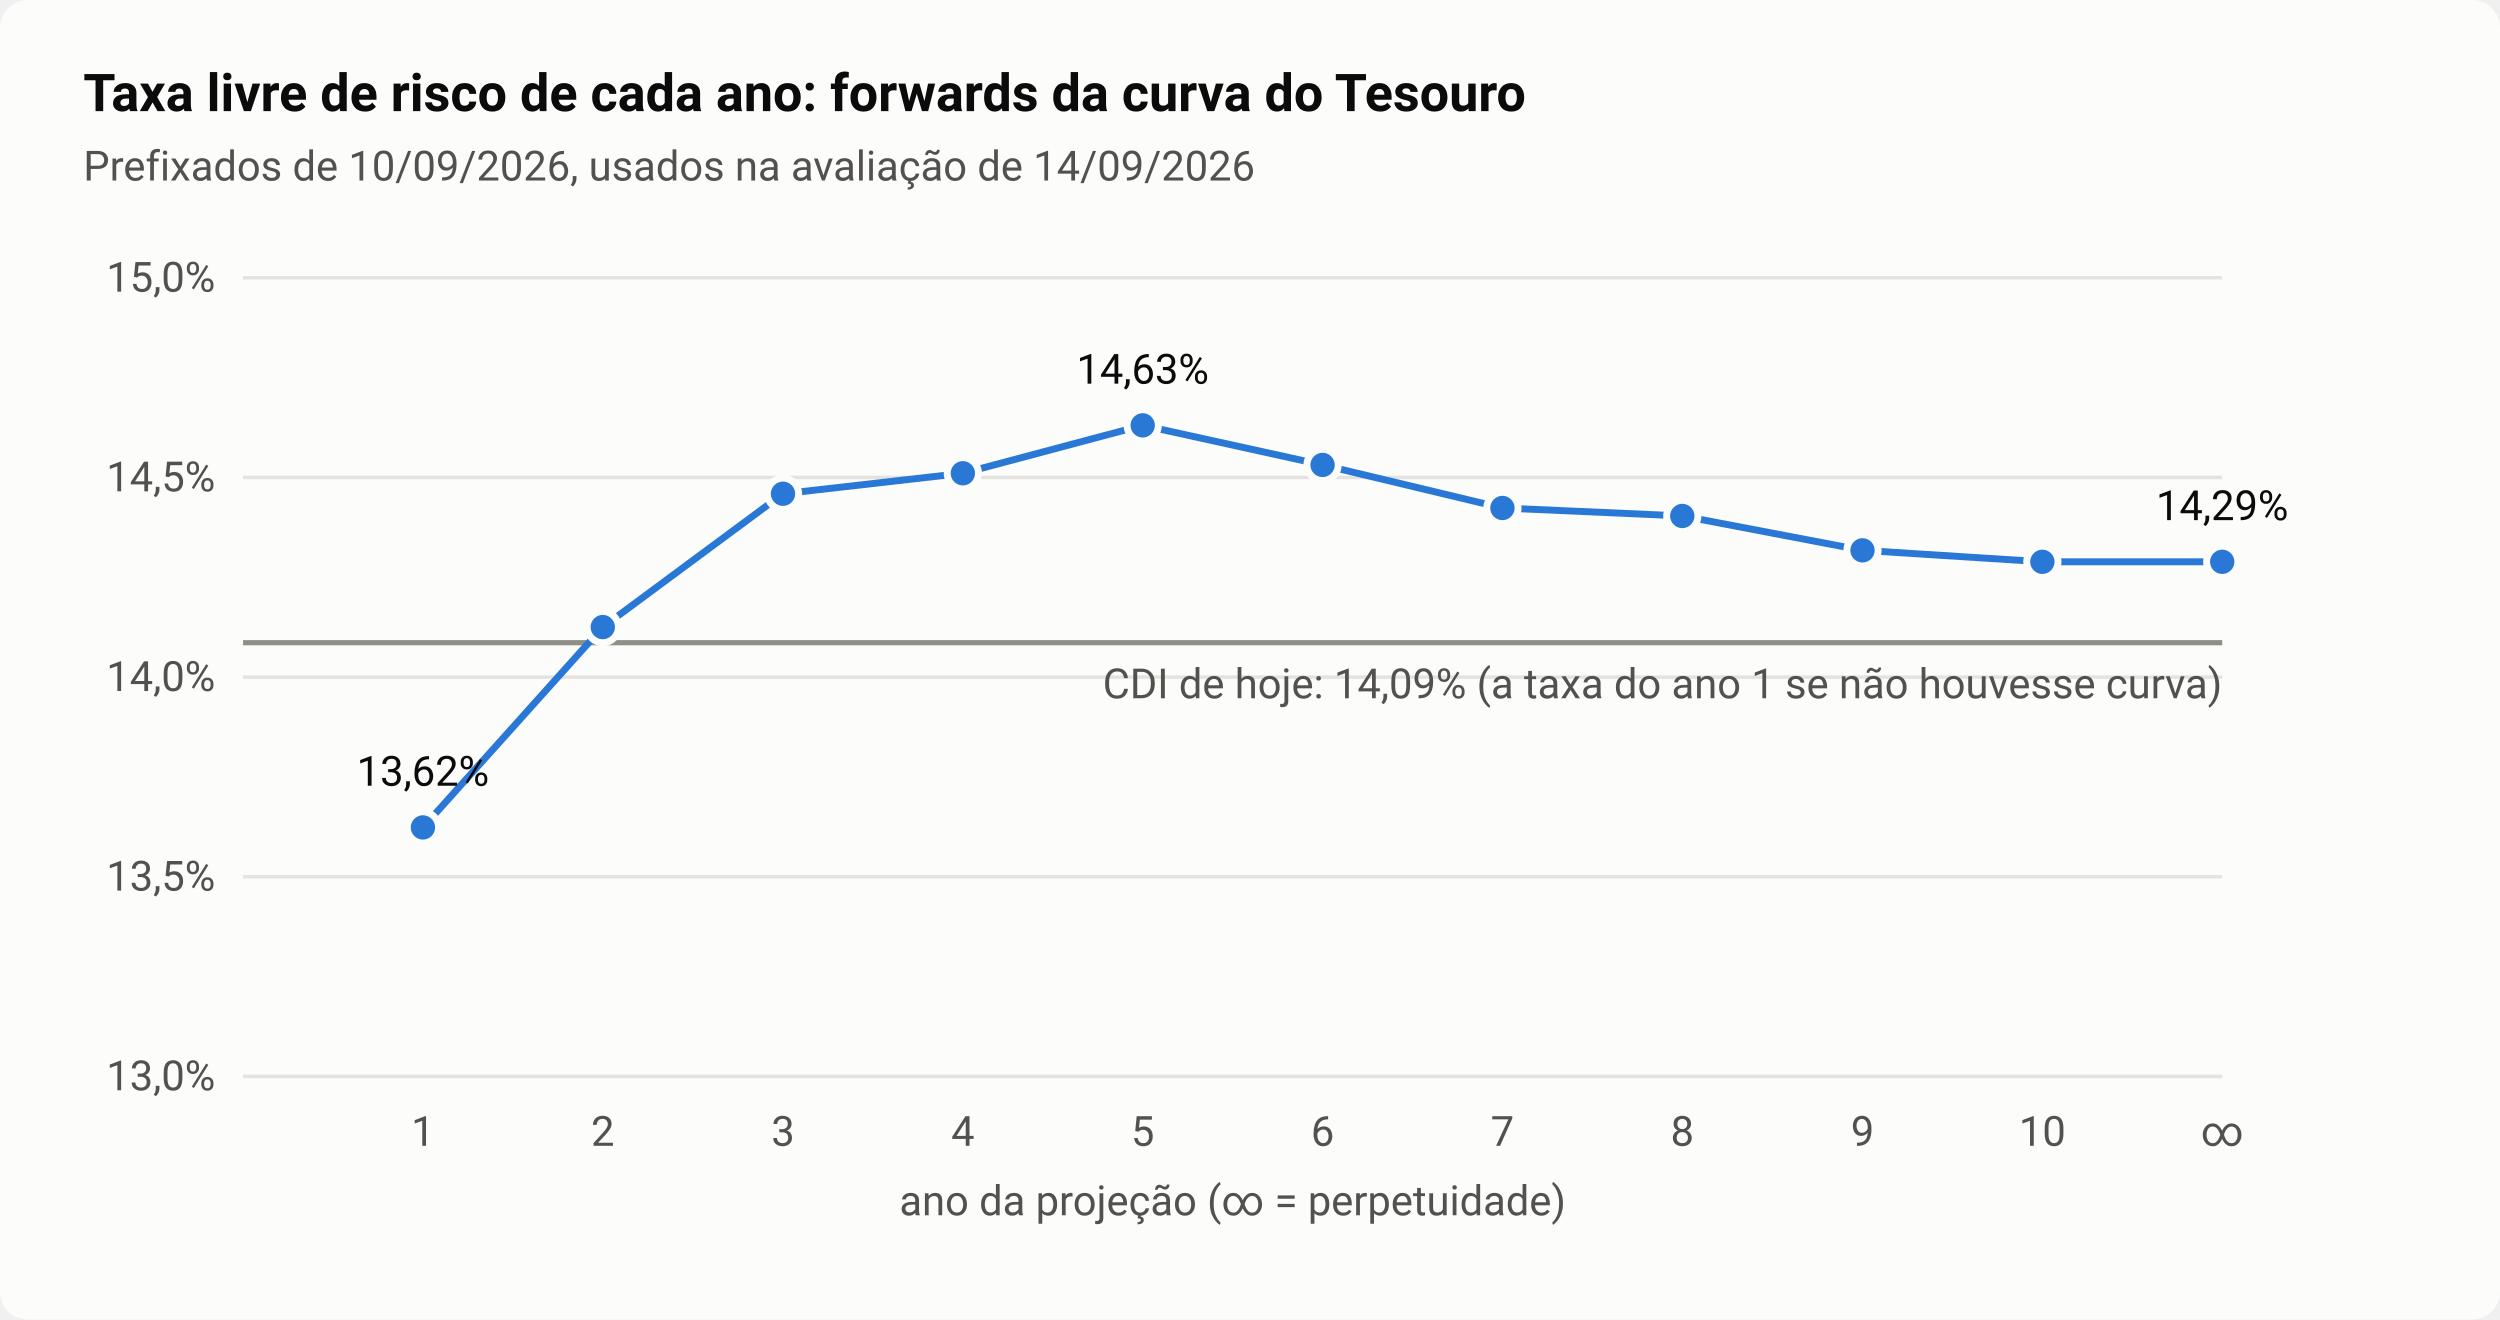
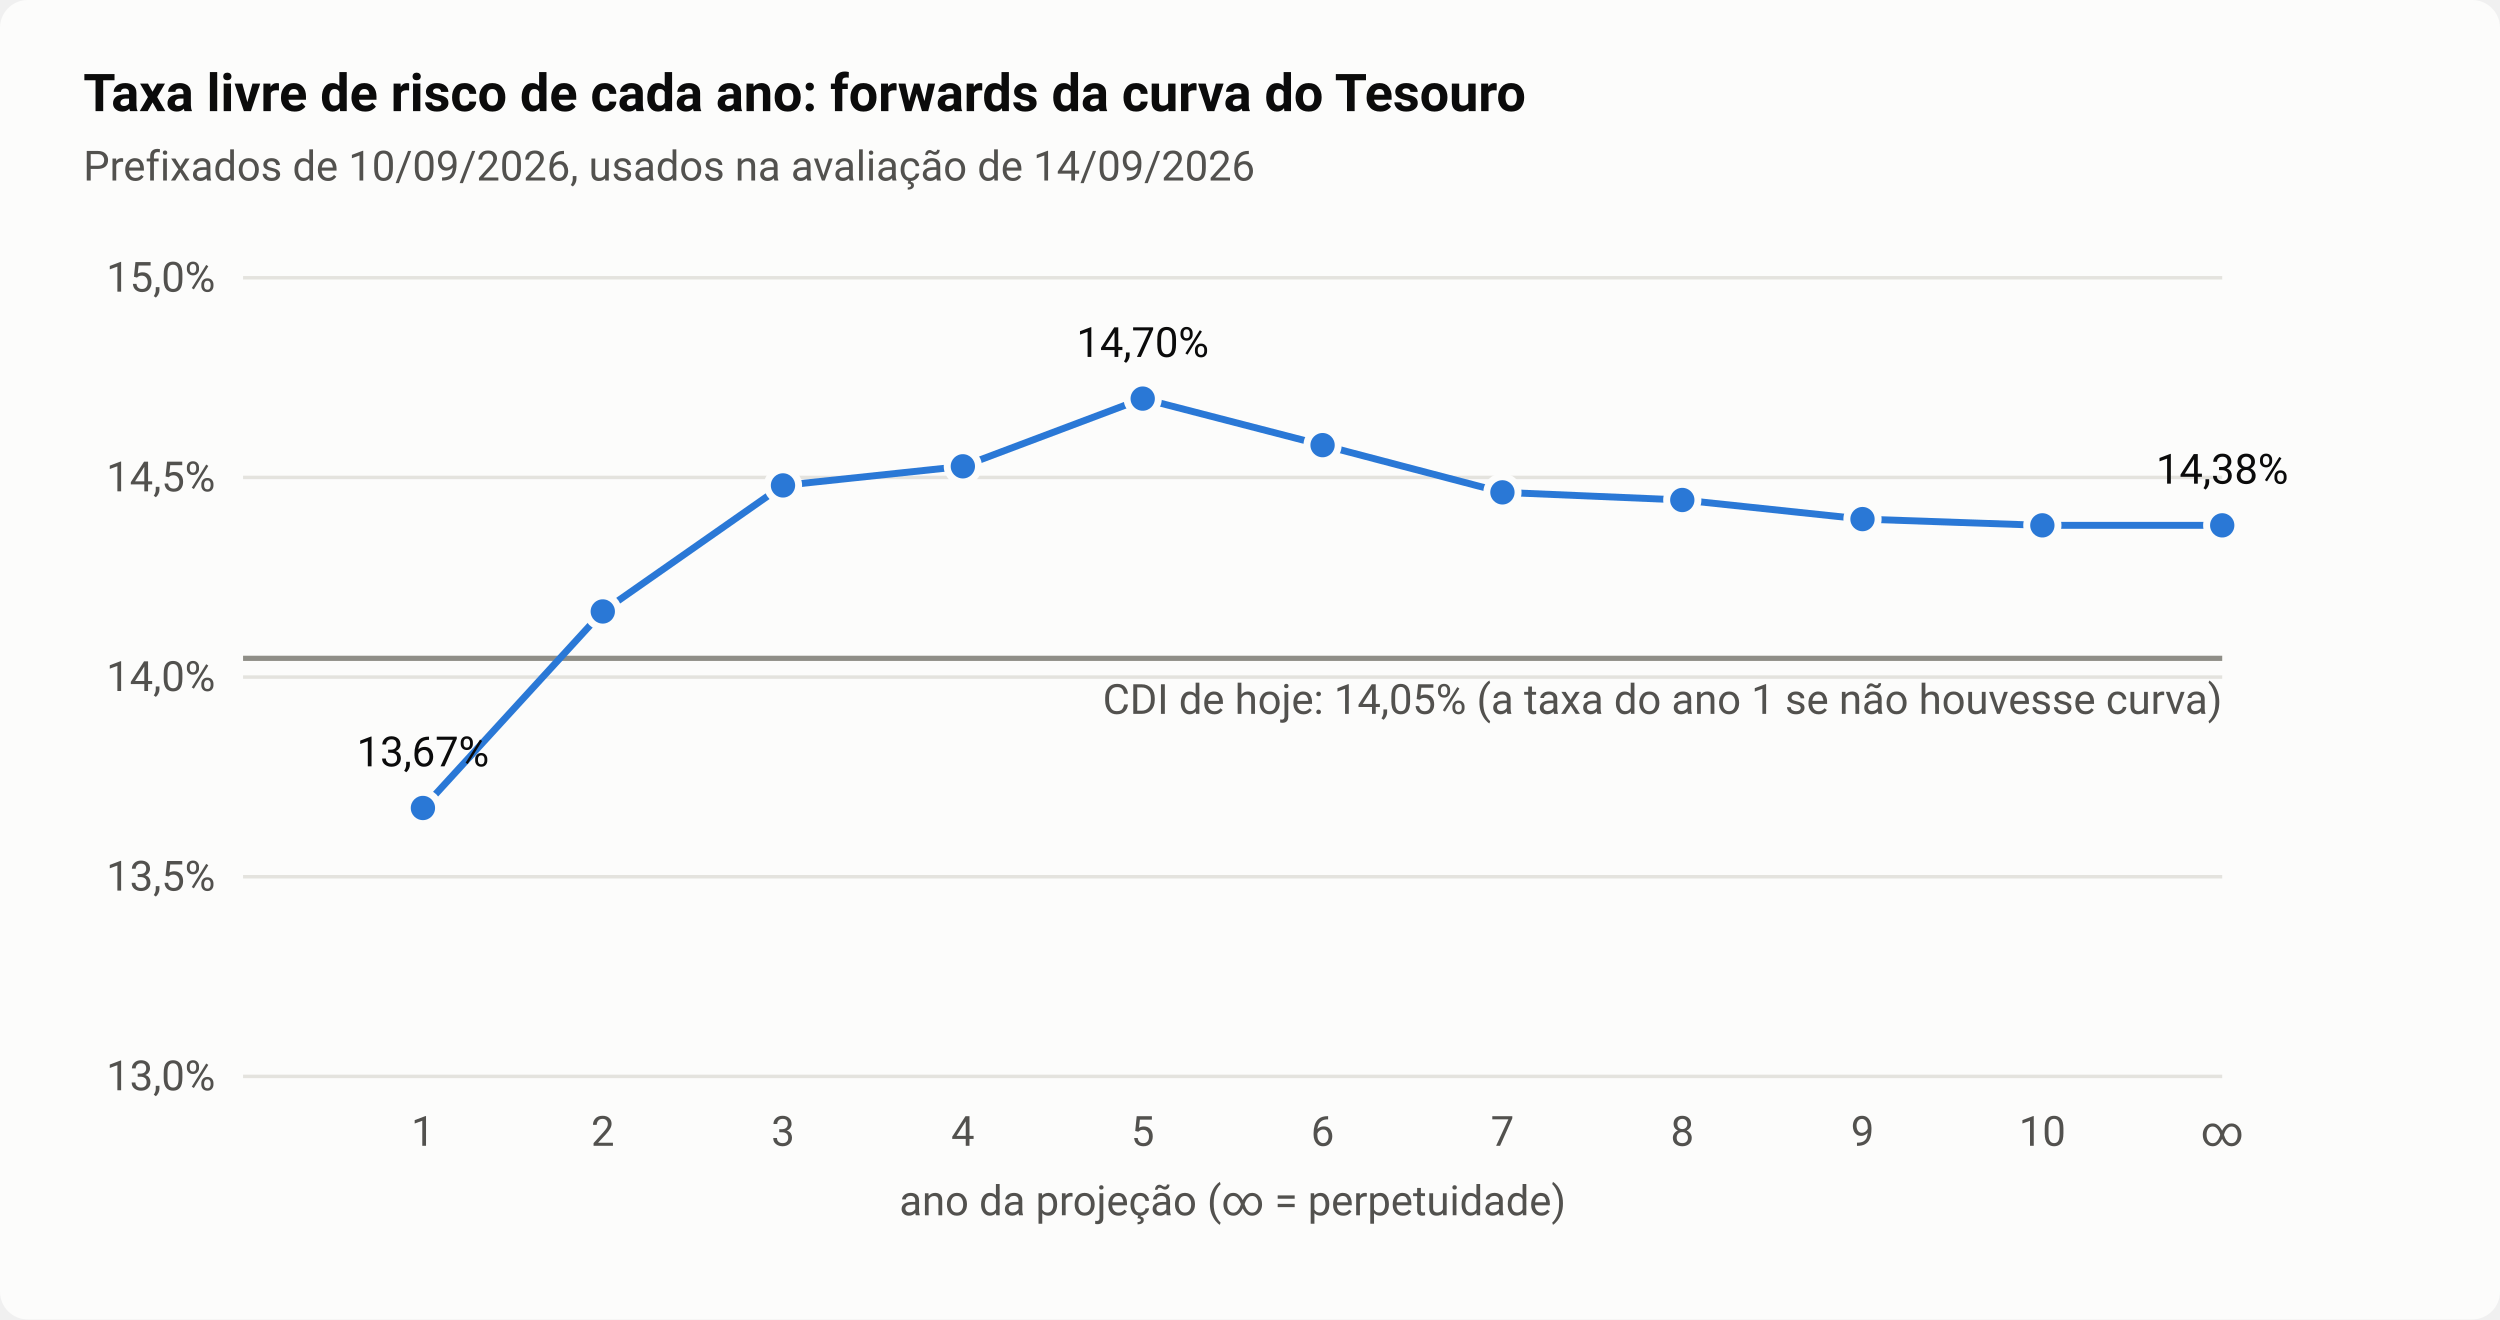
<svg xmlns="http://www.w3.org/2000/svg" viewBox="0 0 720 380" width="720" height="380" role="img" aria-labelledby="t d">
  <style>
  .fundo{fill:#fcfcfb}
  .t1{fill:#0b0b0b;font:600 15px system-ui,-apple-system,'Segoe UI',Roboto,sans-serif}
  .t2{fill:#52514e;font:12px system-ui,-apple-system,'Segoe UI',Roboto,sans-serif}
  .t3{fill:#0b0b0b;font:12px system-ui,-apple-system,'Segoe UI',Roboto,sans-serif}
  .tb{fill:#0b0b0b;font:600 12px system-ui,-apple-system,'Segoe UI',Roboto,sans-serif}
  .grade{stroke:#e4e3de;stroke-width:1}
  .eixo{stroke:#b9b8b1;stroke-width:1}
  .s1{stroke:#2a78d6;fill:#2a78d6}
  .s2{stroke:#eb6834;fill:#eb6834}
  .s3{stroke:#1baf7a;fill:#1baf7a}
  .neutro{stroke:#8f8e87;fill:#8f8e87}
  .caixa{fill:#f3f2ee;stroke:#c9c8c1;stroke-width:1}
  .caixa2{fill:#e7f0fb;stroke:#2a78d6;stroke-width:1.5}
  .caixa3{fill:#fdeee7;stroke:#eb6834;stroke-width:1.5}
  .caixa4{fill:#f3f2ee;stroke:#8f8e87;stroke-width:1;stroke-dasharray:0}
  .seta{stroke:#52514e;stroke-width:1.5;fill:none}
  .anel{stroke:#fcfcfb;stroke-width:2}
  @media (prefers-color-scheme: dark){
    .fundo{fill:#1a1a19}
    .t1,.t3,.tb{fill:#ffffff}
    .t2{fill:#c3c2b7}
    .grade{stroke:#33332f}
    .eixo{stroke:#5a5953}
    .s1{stroke:#3987e5;fill:#3987e5}
    .s2{stroke:#d95926;fill:#d95926}
    .s3{stroke:#199e70;fill:#199e70}
    .caixa{fill:#262624;stroke:#4a4944}
    .caixa2{fill:#16283f;stroke:#3987e5}
    .caixa3{fill:#3a2016;stroke:#d95926}
    .caixa4{fill:#262624;stroke:#6d6c66}
    .seta{stroke:#c3c2b7}
    .anel{stroke:#1a1a19}
  }
</style>
  <rect class="fundo" width="720" height="380" rx="8" />
  <text class="t1" x="24" y="32">Taxa livre de risco de cada ano: forwards da curva do Tesouro</text>
  <text class="t2" x="24" y="52">Prefixados de 10/09/2026, usados na avaliação de 14/09/2026</text>
  <line class="grade" x1="70" x2="640" y1="310.0" y2="310.0" />
  <text class="t2" x="62" y="314.0" text-anchor="end">13,0%</text>
  <line class="grade" x1="70" x2="640" y1="252.5" y2="252.5" />
  <text class="t2" x="62" y="256.5" text-anchor="end">13,5%</text>
  <line class="grade" x1="70" x2="640" y1="195.0" y2="195.0" />
  <text class="t2" x="62" y="199.0" text-anchor="end">14,0%</text>
  <line class="grade" x1="70" x2="640" y1="137.5" y2="137.5" />
  <text class="t2" x="62" y="141.5" text-anchor="end">14,5%</text>
  <line class="grade" x1="70" x2="640" y1="80.0" y2="80.0" />
  <text class="t2" x="62" y="84.0" text-anchor="end">15,0%</text>
  <text class="t2" x="121.8" y="330" text-anchor="middle">1</text>
  <text class="t2" x="173.6" y="330" text-anchor="middle">2</text>
  <text class="t2" x="225.5" y="330" text-anchor="middle">3</text>
  <text class="t2" x="277.3" y="330" text-anchor="middle">4</text>
  <text class="t2" x="329.1" y="330" text-anchor="middle">5</text>
  <text class="t2" x="380.9" y="330" text-anchor="middle">6</text>
  <text class="t2" x="432.7" y="330" text-anchor="middle">7</text>
  <text class="t2" x="484.5" y="330" text-anchor="middle">8</text>
  <text class="t2" x="536.4" y="330" text-anchor="middle">9</text>
  <text class="t2" x="588.2" y="330" text-anchor="middle">10</text>
  <text class="t2" x="640.0" y="330" text-anchor="middle">∞</text>
  <text class="t2" x="355.0" y="350" text-anchor="middle">ano da projeção (∞ = perpetuidade)</text>
-   <line class="neutro" x1="70" x2="640" y1="185.1" y2="185.1" stroke-width="1.5" />
-   <text class="t2" x="640" y="201.1" text-anchor="end">CDI de hoje: 14,09% (a taxa do ano 1 se não houvesse curva)</text>
-   <polyline class="s1" style="fill:none" stroke-width="2" stroke-linejoin="round" points="121.8,238.3 173.6,180.6 225.5,142.2 277.3,136.3 329.1,122.5 380.9,133.9 432.7,146.3 484.5,148.6 536.4,158.5 588.2,161.8 640.0,161.8" />
-   <circle class="s1 anel" cx="121.8" cy="238.3" r="4.5" />
-   <circle class="s1 anel" cx="173.6" cy="180.6" r="4.5" />
-   <circle class="s1 anel" cx="225.5" cy="142.2" r="4.5" />
-   <circle class="s1 anel" cx="277.3" cy="136.3" r="4.5" />
-   <circle class="s1 anel" cx="329.1" cy="122.5" r="4.5" />
-   <circle class="s1 anel" cx="380.9" cy="133.9" r="4.5" />
-   <circle class="s1 anel" cx="432.7" cy="146.3" r="4.5" />
-   <circle class="s1 anel" cx="484.5" cy="148.6" r="4.5" />
-   <circle class="s1 anel" cx="536.4" cy="158.5" r="4.5" />
-   <circle class="s1 anel" cx="588.2" cy="161.8" r="4.5" />
-   <circle class="s1 anel" cx="640.0" cy="161.8" r="4.5" />
-   <text class="t3" x="121.8" y="226.3" text-anchor="middle">13,62%</text>
-   <text class="t3" x="329.1" y="110.5" text-anchor="middle">14,63%</text>
-   <text class="t3" x="640.0" y="149.8" text-anchor="middle">14,29%</text>
+   <line class="neutro" x1="70" x2="640" y1="189.6" y2="189.6" stroke-width="1.5" />
+   <text class="t2" x="640" y="205.6" text-anchor="end">CDI de hoje: 14,05% (a taxa do ano 1 se não houvesse curva)</text>
+   <polyline class="s1" style="fill:none" stroke-width="2" stroke-linejoin="round" points="121.8,232.7 173.6,176.1 225.5,139.8 277.3,134.3 329.1,114.8 380.9,128.2 432.7,141.8 484.5,144.0 536.4,149.5 588.2,151.3 640.0,151.3" />
+   <circle class="s1 anel" cx="121.8" cy="232.7" r="4.5" />
+   <circle class="s1 anel" cx="173.6" cy="176.1" r="4.5" />
+   <circle class="s1 anel" cx="225.5" cy="139.8" r="4.5" />
+   <circle class="s1 anel" cx="277.3" cy="134.3" r="4.5" />
+   <circle class="s1 anel" cx="329.1" cy="114.8" r="4.5" />
+   <circle class="s1 anel" cx="380.9" cy="128.2" r="4.5" />
+   <circle class="s1 anel" cx="432.7" cy="141.8" r="4.5" />
+   <circle class="s1 anel" cx="484.5" cy="144.0" r="4.5" />
+   <circle class="s1 anel" cx="536.4" cy="149.5" r="4.5" />
+   <circle class="s1 anel" cx="588.2" cy="151.3" r="4.5" />
+   <circle class="s1 anel" cx="640.0" cy="151.3" r="4.5" />
+   <text class="t3" x="121.8" y="220.7" text-anchor="middle">13,67%</text>
+   <text class="t3" x="329.1" y="102.8" text-anchor="middle">14,70%</text>
+   <text class="t3" x="640.0" y="139.3" text-anchor="middle">14,38%</text>
</svg>
